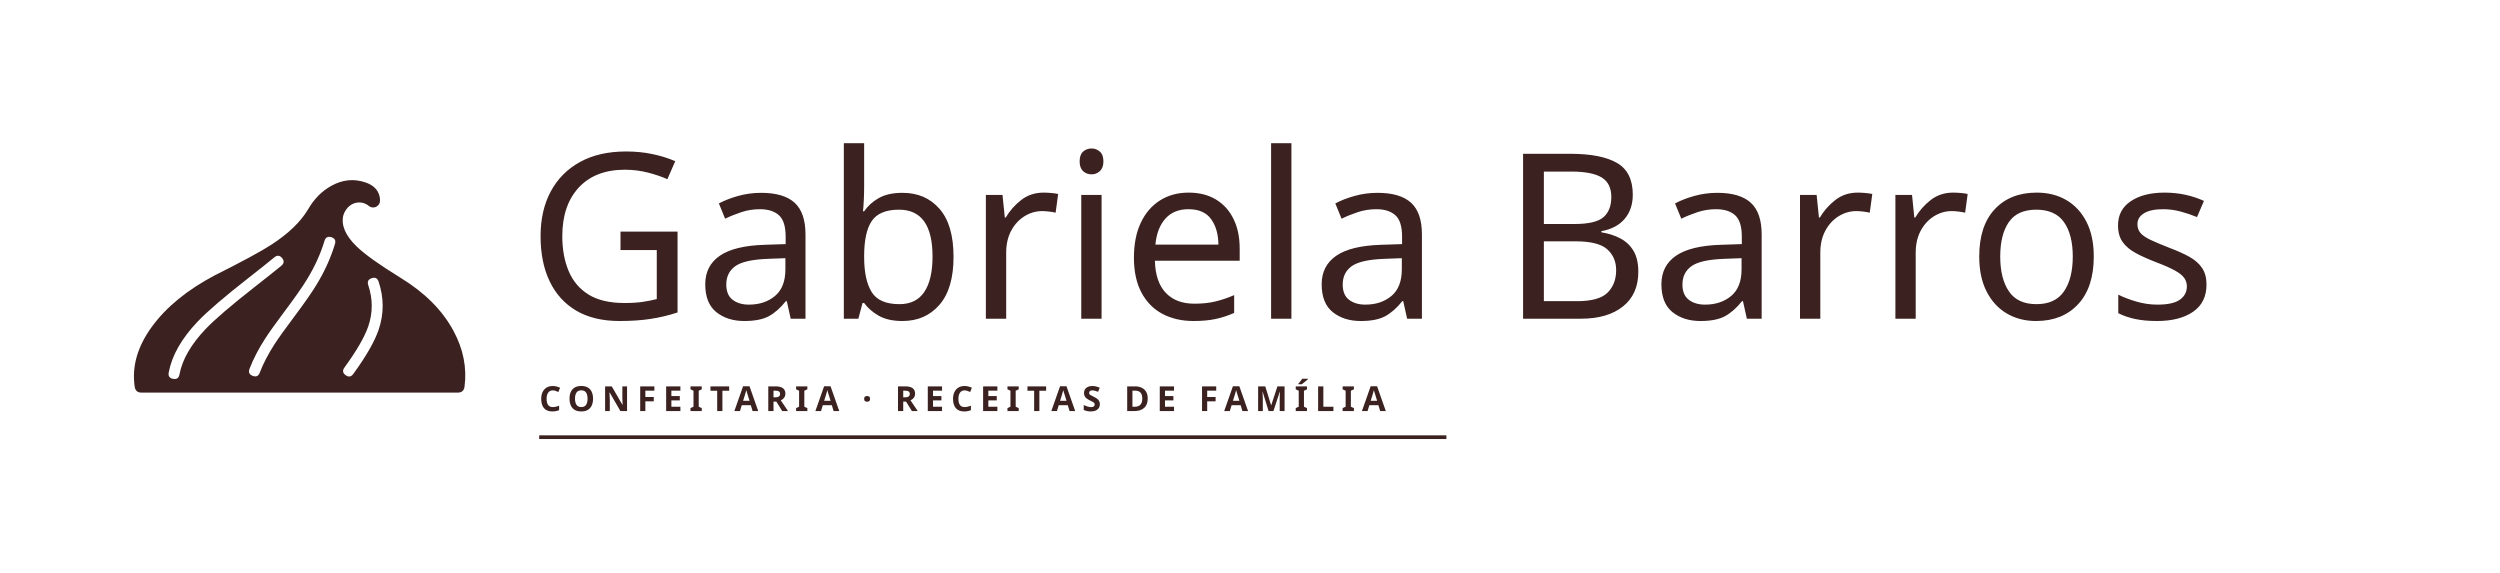
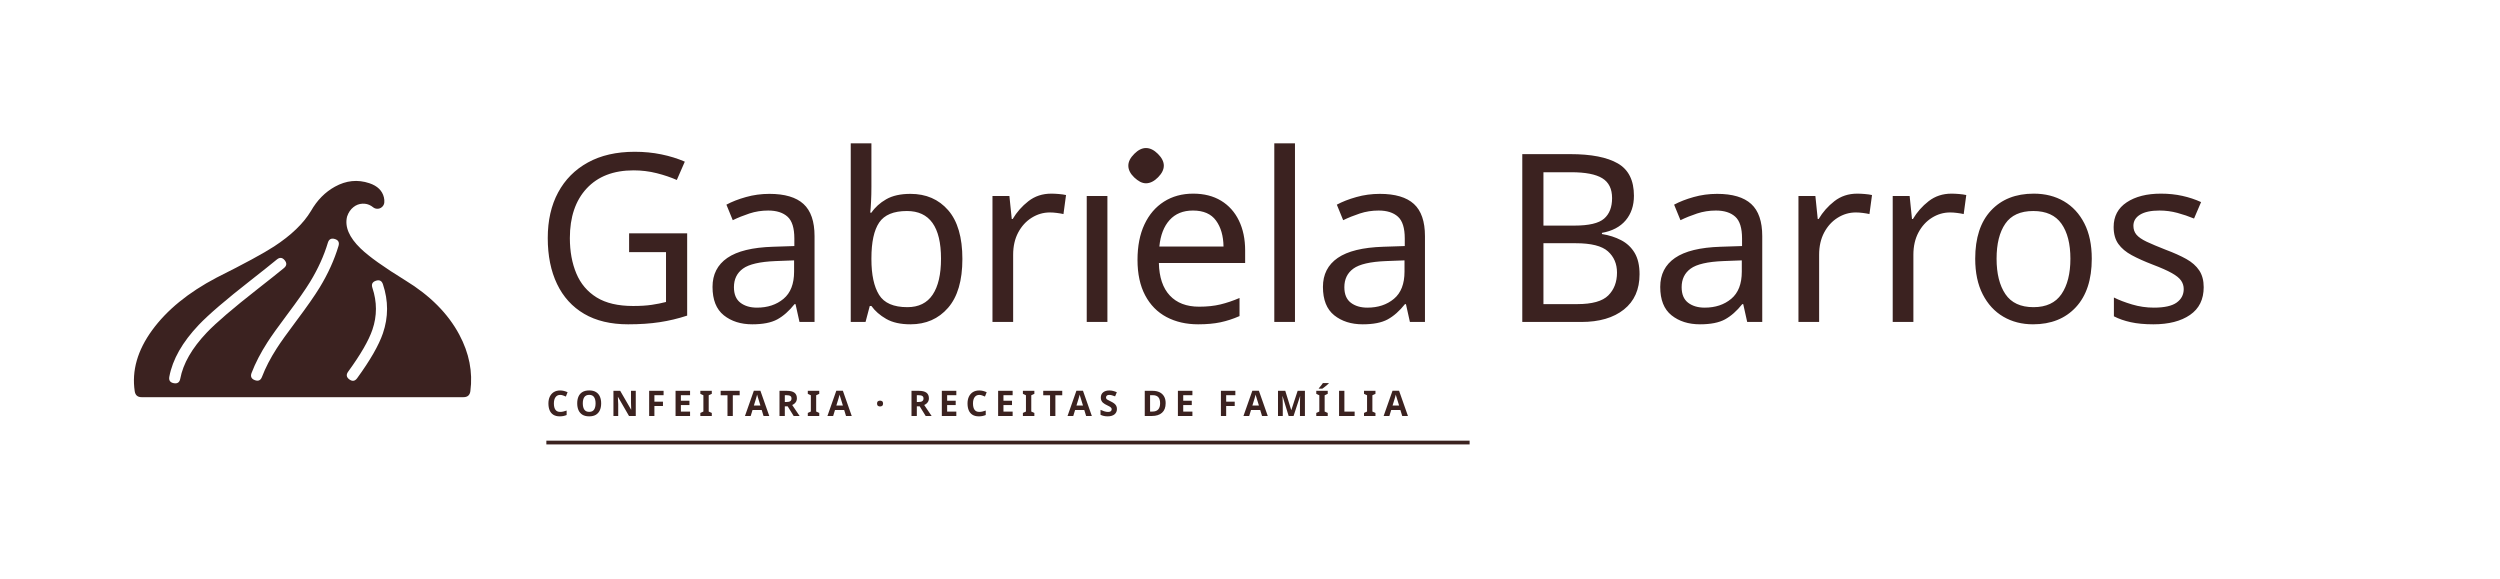
- <svg xmlns="http://www.w3.org/2000/svg" viewBox="-57.99 -137.99 1082.44 248.08" width="1082.44" height="248.08">
+ <svg xmlns="http://www.w3.org/2000/svg" viewBox="-56.98 -136.98 1063.63 246.06" width="1063.63" height="246.06">
  <g id="simbolo">
    <path id="simbolo-suspiro" d="M0.34 29.48Q-1.63 16.38 7.77 3.48Q17.15 -9.38 35.12 -18.84Q52.85 -27.71 59.65 -32.14Q70.53 -39.24 75.32 -47.22Q79.26 -54.11 85.52 -57.56Q92.7 -61.53 100.15 -59.04Q105.34 -57.31 106.36 -52.98Q106.61 -51.92 106.53 -50.9Q106.44 -49.68 105.51 -48.88Q104.58 -48.08 103.36 -48.17Q102.43 -48.24 101.7 -48.84Q101.37 -49.11 101 -49.34Q99.26 -50.44 97.19 -50.32Q95.08 -50.21 93.39 -48.86Q91.54 -47.4 90.69 -44.85Q89.07 -38.4 96.45 -31.26Q101.74 -26.14 115.52 -17.66Q131.24 -8.05 138.43 5.4Q144.75 17.22 143.14 29.43Q142.8 32 140.21 32H3.27Q0.72 32 0.34 29.48ZM15.06 23.29Q14.62 25.61 16.95 26.05Q18.11 26.27 18.8 25.79Q19.49 25.32 19.71 24.16Q21.51 14.51 31 4.51Q36.95 -1.75 52.65 -14.04Q60.09 -19.86 63.82 -22.93Q65.64 -24.43 64.14 -26.26Q63.39 -27.17 62.55 -27.25Q61.72 -27.33 60.81 -26.58Q57.13 -23.55 49.74 -17.76Q33.76 -5.26 27.57 1.26Q17.12 12.27 15.06 23.29ZM50.05 21.7Q49.63 22.8 49.97 23.56Q50.31 24.33 51.42 24.75Q53.63 25.59 54.47 23.39Q56.71 17.52 60.8 11.16Q63.3 7.28 68.92 -0.21Q75.88 -9.49 79.04 -14.69Q84.38 -23.47 87.04 -32.35Q87.72 -34.62 85.46 -35.3Q84.32 -35.64 83.59 -35.24Q82.85 -34.84 82.51 -33.71Q80.02 -25.41 75 -17.14Q71.96 -12.14 65.14 -3.05Q59.42 4.58 56.83 8.6Q52.47 15.37 50.05 21.7ZM91.14 21.15Q89.75 23.06 91.66 24.45Q93.58 25.84 94.97 23.93Q103.34 12.41 105.93 4.83Q109.46 -5.49 105.94 -16.04Q105.19 -18.29 102.95 -17.54Q101.83 -17.16 101.45 -16.42Q101.08 -15.67 101.45 -14.55Q104.47 -5.51 101.46 3.3Q99.1 10.21 91.14 21.15Z" fill="#3B2220" />
  </g>
  <g id="nome">
-     <text id="nome-gabriela-barros" x="169.97" y="0" font-family="'Young Serif'" font-weight="400" font-size="100" letter-spacing="0" fill="#3B2220">Gabriela Barros</text>
+     <text id="nome-gabriela-barros" x="169.97" y="0" font-family="'Young Serif'" font-weight="400" font-size="100" letter-spacing="-1.2" fill="#3B2220">Gabrıela Barros</text>
+     <path id="nome-pingo-do-i" d="M430.57 -74Q433.17 -74 435.67 -71.5Q438.17 -69 438.17 -66.5Q438.17 -64 435.67 -61.5Q433.17 -59 430.57 -59Q428.17 -59 425.57 -61.5Q423.07 -63.9 423.07 -66.5Q423.07 -69 425.57 -71.5Q428.07 -74 430.57 -74Z" fill="#3B2220" />
  </g>
  <g id="descritor">
    <text id="descritor-confeitaria-receitas-de-familia" x="175.47" y="40" font-family="'Courier Prime'" font-weight="700" font-size="15" letter-spacing="3" fill="#3B2220">CONFEITARIA · RECEITAS DE FAMÍLIA</text>
    <path id="descritor-fio" d="M175.47 50.5H568.27V52.1H175.47V50.5Z" fill="#3B2220" />
  </g>
</svg>
